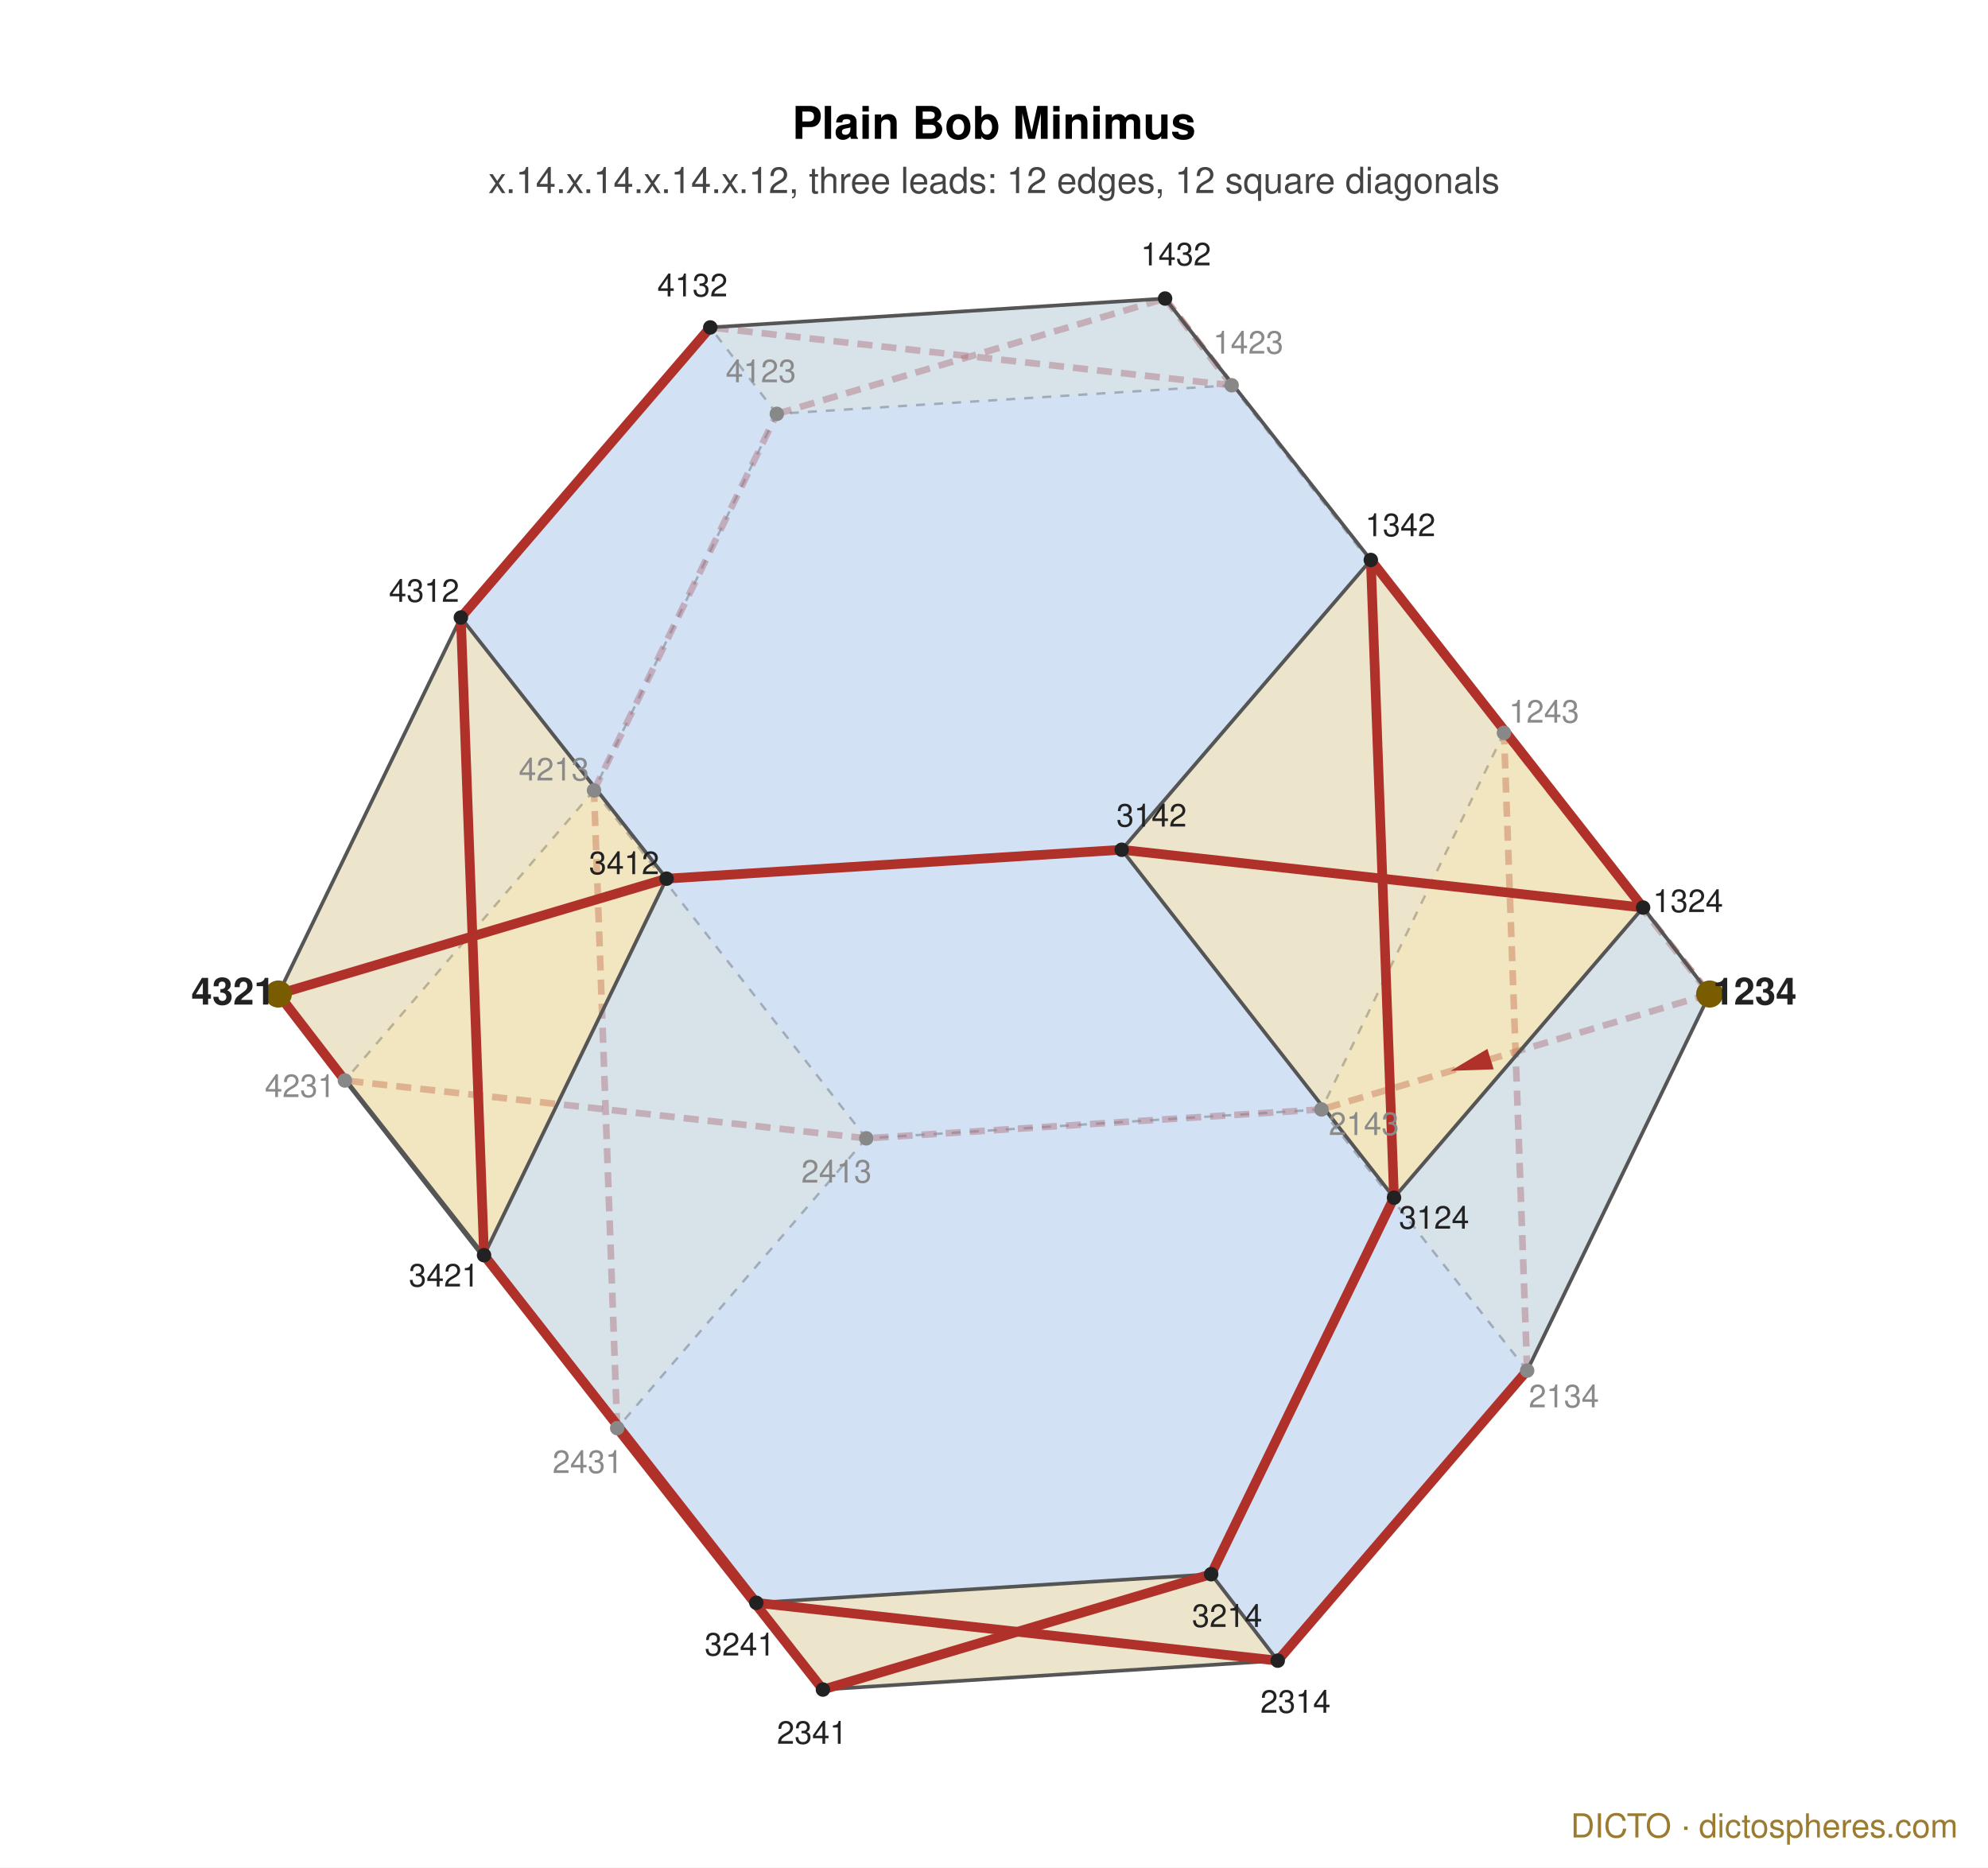
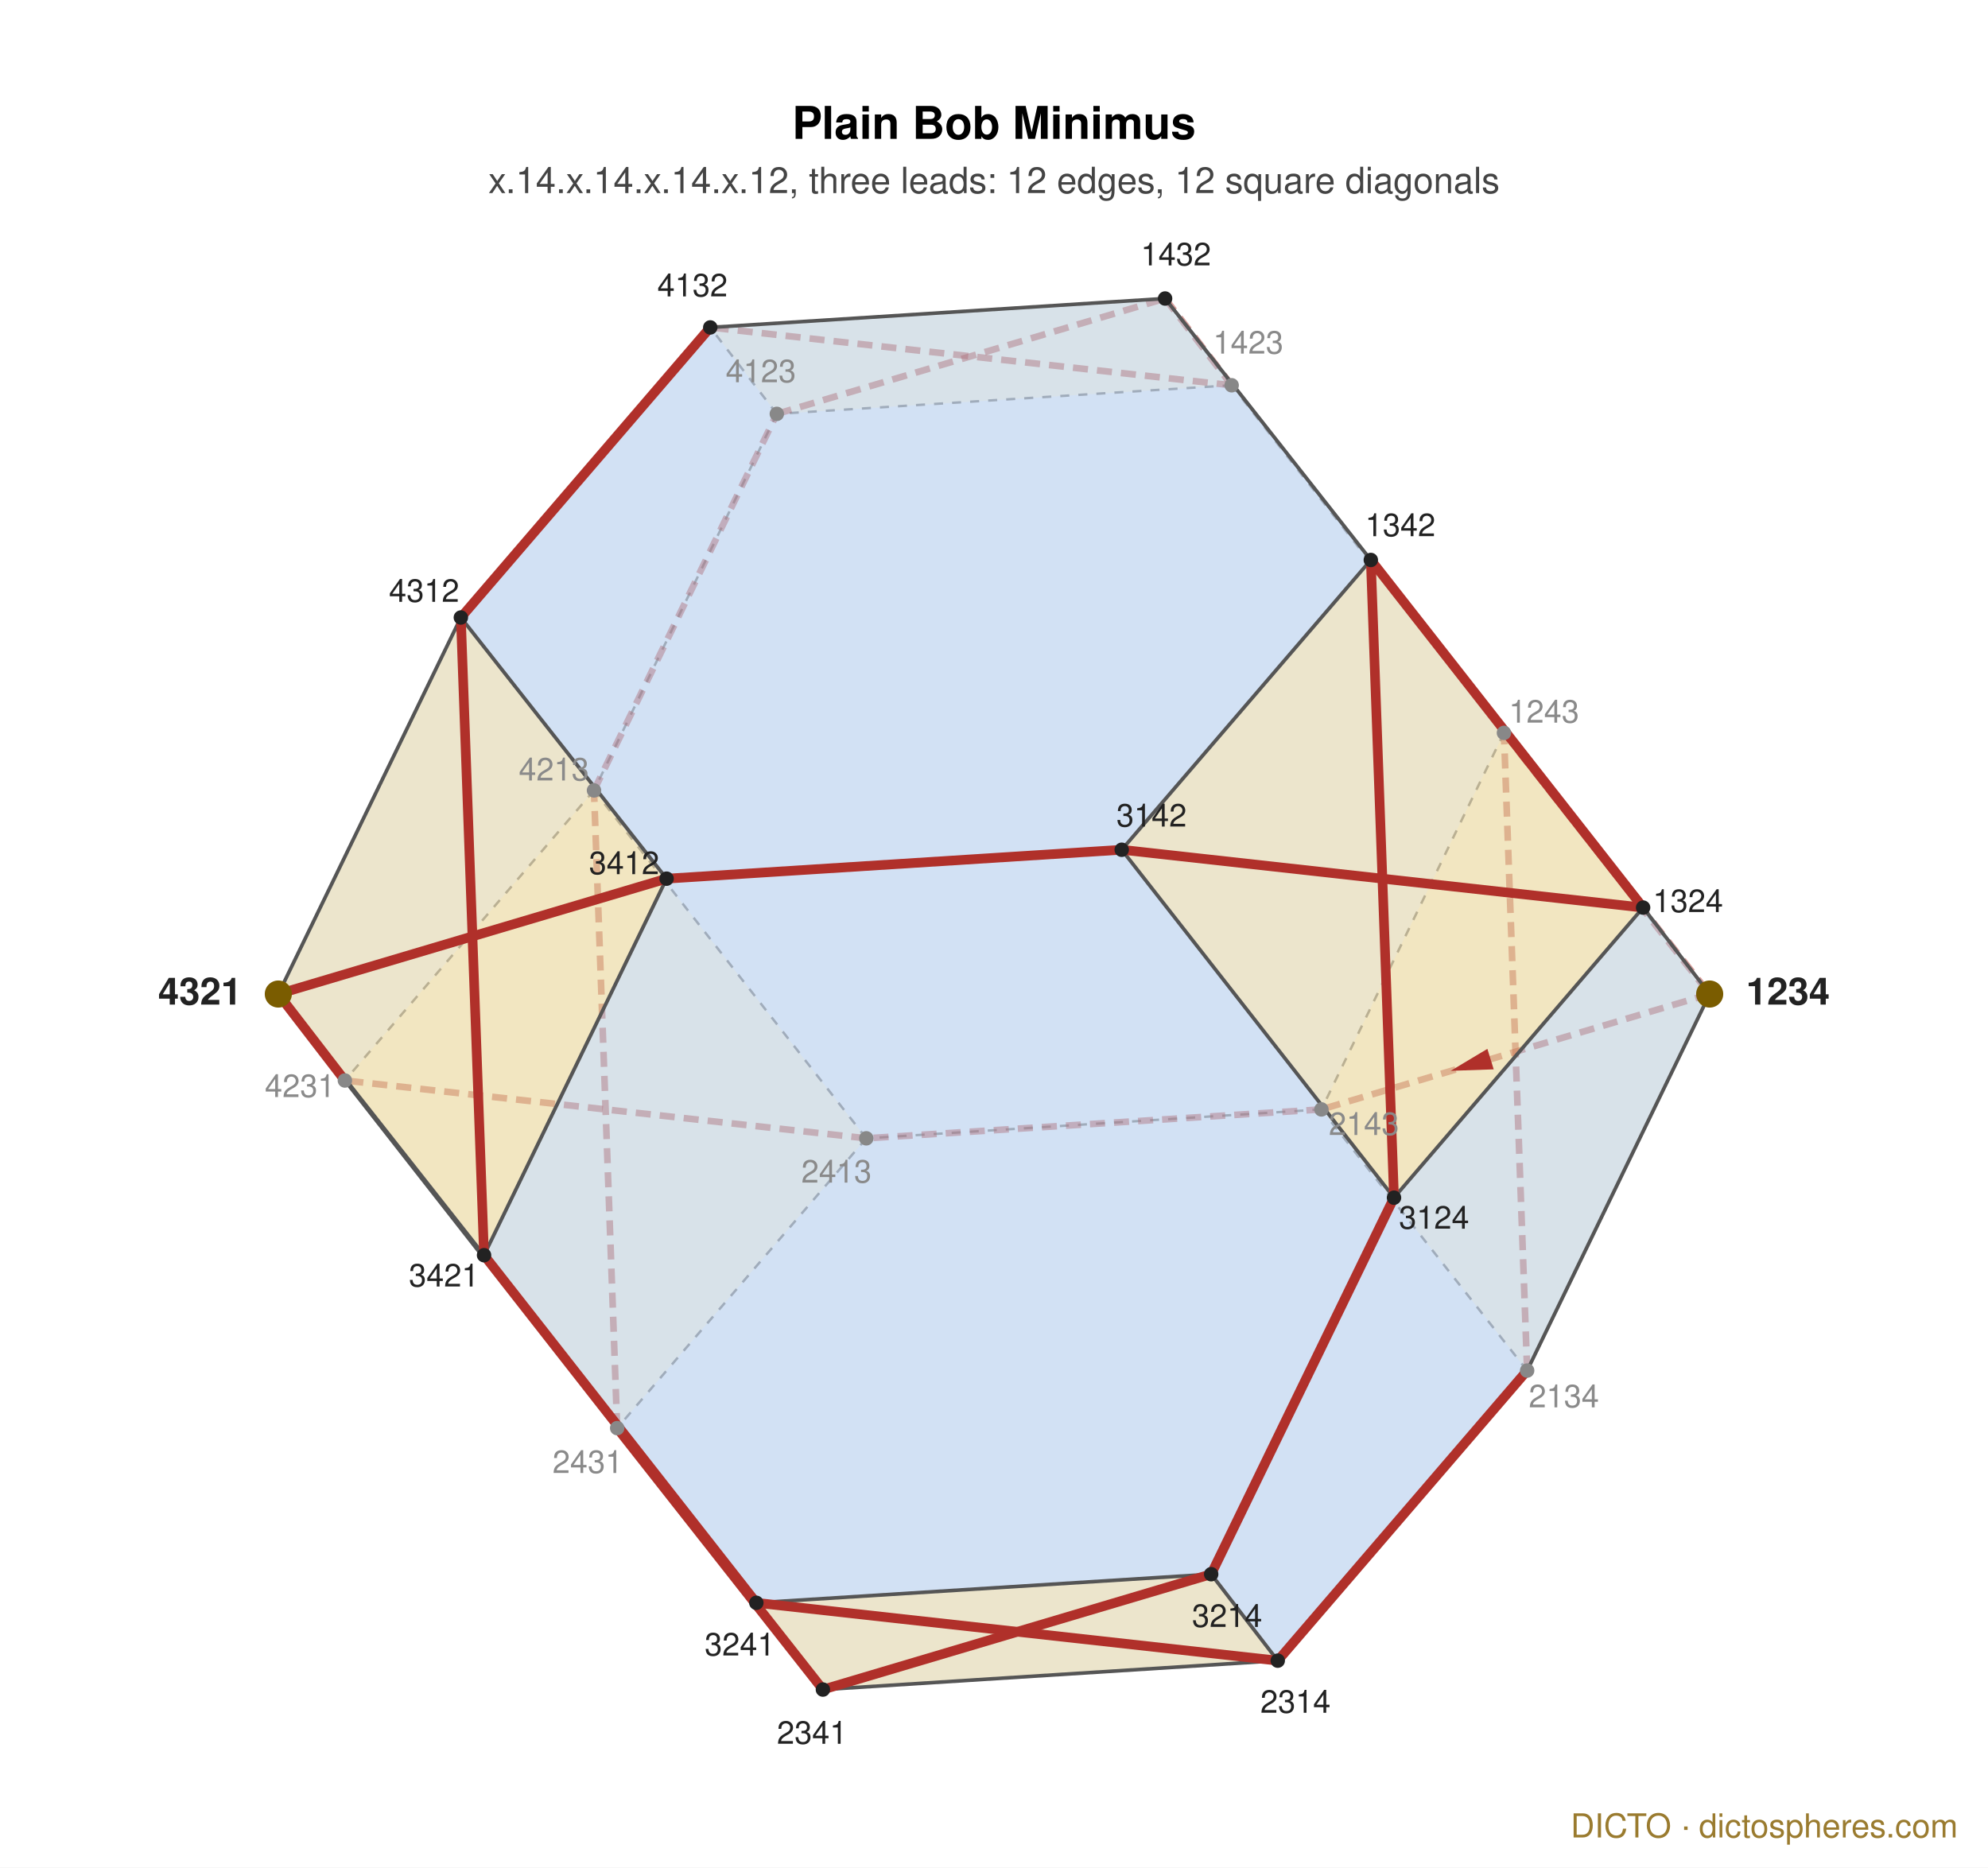
<svg xmlns="http://www.w3.org/2000/svg" width="660" height="620" viewBox="0 0 660 620">
  <rect width="660" height="620" fill="white" />
  <polygon points="257.9,137.4 408.9,127.9 499.3,243.3 438.7,368.3 287.6,377.9 197.2,262.4" fill="#a9c6ea" fill-opacity="0.18" stroke="none" />
  <polygon points="197.2,262.4 287.6,377.9 204.9,474.1 114.5,358.7" fill="#e8cf8a" fill-opacity="0.18" stroke="none" />
  <polygon points="438.7,368.3 499.3,243.3 567.6,330.0 507.0,455.0" fill="#e8cf8a" fill-opacity="0.18" stroke="none" />
  <polygon points="204.9,474.1 287.6,377.9 438.7,368.3 507.0,455.0 424.2,551.3 273.2,560.9" fill="#a9c6ea" fill-opacity="0.18" stroke="none" />
  <polygon points="386.8,99.1 408.9,127.9 257.9,137.4 235.8,108.7" fill="#e8cf8a" fill-opacity="0.18" stroke="none" />
  <polygon points="153.0,205.0 235.8,108.7 257.9,137.4 197.2,262.4 114.5,358.7 92.4,330.0" fill="#a9c6ea" fill-opacity="0.18" stroke="none" />
  <polygon points="455.1,185.9 545.5,301.3 567.6,330.0 499.3,243.3 408.9,127.9 386.8,99.1" fill="#a9c6ea" fill-opacity="0.18" stroke="none" />
  <line x1="567.6" y1="330.0" x2="499.3" y2="243.3" stroke="#999" stroke-width="0.80" stroke-dasharray="3.0,3.0" />
  <line x1="499.3" y1="243.3" x2="408.9" y2="127.9" stroke="#999" stroke-width="0.80" stroke-dasharray="3.0,3.0" />
  <line x1="499.3" y1="243.3" x2="438.7" y2="368.3" stroke="#999" stroke-width="0.80" stroke-dasharray="3.0,3.0" />
  <line x1="408.9" y1="127.9" x2="386.8" y2="99.1" stroke="#999" stroke-width="0.80" stroke-dasharray="3.0,3.0" />
  <line x1="408.9" y1="127.9" x2="257.9" y2="137.4" stroke="#999" stroke-width="0.80" stroke-dasharray="3.0,3.0" />
  <line x1="507.0" y1="455.0" x2="438.7" y2="368.3" stroke="#999" stroke-width="0.80" stroke-dasharray="3.0,3.0" />
  <line x1="438.7" y1="368.3" x2="287.6" y2="377.9" stroke="#999" stroke-width="0.80" stroke-dasharray="3.0,3.0" />
  <line x1="287.6" y1="377.9" x2="204.9" y2="474.1" stroke="#999" stroke-width="0.80" stroke-dasharray="3.0,3.0" />
  <line x1="287.6" y1="377.9" x2="197.2" y2="262.4" stroke="#999" stroke-width="0.80" stroke-dasharray="3.0,3.0" />
  <line x1="257.9" y1="137.4" x2="235.8" y2="108.7" stroke="#999" stroke-width="0.80" stroke-dasharray="3.0,3.0" />
  <line x1="257.9" y1="137.4" x2="197.2" y2="262.4" stroke="#999" stroke-width="0.80" stroke-dasharray="3.0,3.0" />
  <line x1="197.2" y1="262.4" x2="114.5" y2="358.7" stroke="#999" stroke-width="0.80" stroke-dasharray="3.0,3.0" />
  <line x1="567.6" y1="330.0" x2="438.7" y2="368.3" stroke="#b0302a" stroke-opacity="0.45" stroke-width="2.20" stroke-dasharray="5.0,3.0" />
  <line x1="438.7" y1="368.3" x2="287.6" y2="377.9" stroke="#b0302a" stroke-opacity="0.45" stroke-width="2.20" stroke-dasharray="5.0,3.0" />
  <line x1="287.6" y1="377.9" x2="114.5" y2="358.7" stroke="#b0302a" stroke-opacity="0.45" stroke-width="2.20" stroke-dasharray="5.0,3.0" />
  <line x1="204.9" y1="474.1" x2="197.2" y2="262.4" stroke="#b0302a" stroke-opacity="0.45" stroke-width="2.20" stroke-dasharray="5.0,3.0" />
  <line x1="197.2" y1="262.4" x2="257.9" y2="137.4" stroke="#b0302a" stroke-opacity="0.45" stroke-width="2.20" stroke-dasharray="5.0,3.0" />
  <line x1="257.9" y1="137.4" x2="386.8" y2="99.1" stroke="#b0302a" stroke-opacity="0.45" stroke-width="2.20" stroke-dasharray="5.0,3.0" />
  <line x1="386.8" y1="99.1" x2="408.9" y2="127.9" stroke="#b0302a" stroke-opacity="0.45" stroke-width="2.20" stroke-dasharray="5.0,3.0" />
  <line x1="408.9" y1="127.9" x2="235.8" y2="108.7" stroke="#b0302a" stroke-opacity="0.45" stroke-width="2.20" stroke-dasharray="5.0,3.0" />
  <line x1="507.0" y1="455.0" x2="499.3" y2="243.3" stroke="#b0302a" stroke-opacity="0.45" stroke-width="2.20" stroke-dasharray="5.0,3.0" />
  <line x1="499.3" y1="243.3" x2="567.6" y2="330.0" stroke="#b0302a" stroke-opacity="0.45" stroke-width="2.20" stroke-dasharray="5.0,3.0" />
  <polygon points="92.4,330.0 114.5,358.7 204.9,474.1 273.2,560.9 251.1,532.1 160.7,416.7" fill="#a9c6ea" fill-opacity="0.42" stroke="none" />
  <polygon points="424.2,551.3 507.0,455.0 567.6,330.0 545.5,301.3 462.8,397.6 402.1,522.6" fill="#a9c6ea" fill-opacity="0.42" stroke="none" />
  <polygon points="251.1,532.1 273.2,560.9 424.2,551.3 402.1,522.6" fill="#e8cf8a" fill-opacity="0.42" stroke="none" />
  <polygon points="221.3,291.7 372.4,282.1 455.1,185.9 386.8,99.1 235.8,108.7 153.0,205.0" fill="#a9c6ea" fill-opacity="0.42" stroke="none" />
  <polygon points="92.4,330.0 160.7,416.7 221.3,291.7 153.0,205.0" fill="#e8cf8a" fill-opacity="0.42" stroke="none" />
  <polygon points="462.8,397.6 545.5,301.3 455.1,185.9 372.4,282.1" fill="#e8cf8a" fill-opacity="0.42" stroke="none" />
  <polygon points="251.1,532.1 402.1,522.6 462.8,397.6 372.4,282.1 221.3,291.7 160.7,416.7" fill="#a9c6ea" fill-opacity="0.42" stroke="none" />
  <line x1="567.6" y1="330.0" x2="545.5" y2="301.3" stroke="#555" stroke-width="1.20" />
  <line x1="567.6" y1="330.0" x2="507.0" y2="455.0" stroke="#555" stroke-width="1.20" />
  <line x1="545.5" y1="301.3" x2="455.1" y2="185.9" stroke="#555" stroke-width="1.20" />
  <line x1="545.5" y1="301.3" x2="462.8" y2="397.6" stroke="#555" stroke-width="1.20" />
  <line x1="455.1" y1="185.9" x2="386.8" y2="99.1" stroke="#555" stroke-width="1.20" />
  <line x1="455.1" y1="185.9" x2="372.4" y2="282.1" stroke="#555" stroke-width="1.20" />
  <line x1="386.8" y1="99.1" x2="235.8" y2="108.7" stroke="#555" stroke-width="1.20" />
  <line x1="507.0" y1="455.0" x2="424.2" y2="551.3" stroke="#555" stroke-width="1.20" />
  <line x1="424.2" y1="551.3" x2="273.2" y2="560.9" stroke="#555" stroke-width="1.20" />
  <line x1="424.2" y1="551.3" x2="402.1" y2="522.6" stroke="#555" stroke-width="1.20" />
  <line x1="273.2" y1="560.9" x2="204.9" y2="474.1" stroke="#555" stroke-width="1.20" />
  <line x1="273.2" y1="560.9" x2="251.1" y2="532.1" stroke="#555" stroke-width="1.20" />
  <line x1="204.9" y1="474.1" x2="114.5" y2="358.7" stroke="#555" stroke-width="1.20" />
  <line x1="462.8" y1="397.6" x2="372.4" y2="282.1" stroke="#555" stroke-width="1.20" />
  <line x1="462.8" y1="397.6" x2="402.1" y2="522.6" stroke="#555" stroke-width="1.20" />
  <line x1="372.4" y1="282.1" x2="221.3" y2="291.7" stroke="#555" stroke-width="1.20" />
  <line x1="402.1" y1="522.6" x2="251.1" y2="532.1" stroke="#555" stroke-width="1.20" />
  <line x1="251.1" y1="532.1" x2="160.7" y2="416.7" stroke="#555" stroke-width="1.20" />
  <line x1="221.3" y1="291.7" x2="160.7" y2="416.7" stroke="#555" stroke-width="1.20" />
  <line x1="221.3" y1="291.7" x2="153.0" y2="205.0" stroke="#555" stroke-width="1.20" />
  <line x1="160.7" y1="416.7" x2="92.4" y2="330.0" stroke="#555" stroke-width="1.20" />
  <line x1="235.8" y1="108.7" x2="153.0" y2="205.0" stroke="#555" stroke-width="1.20" />
  <line x1="114.5" y1="358.7" x2="92.4" y2="330.0" stroke="#555" stroke-width="1.20" />
  <line x1="153.0" y1="205.0" x2="92.4" y2="330.0" stroke="#555" stroke-width="1.20" />
  <line x1="114.5" y1="358.7" x2="92.4" y2="330.0" stroke="#b0302a" stroke-width="3.20" stroke-linecap="round" />
  <line x1="92.4" y1="330.0" x2="221.3" y2="291.7" stroke="#b0302a" stroke-width="3.20" stroke-linecap="round" />
  <line x1="221.3" y1="291.7" x2="372.4" y2="282.1" stroke="#b0302a" stroke-width="3.20" stroke-linecap="round" />
  <line x1="372.4" y1="282.1" x2="545.5" y2="301.3" stroke="#b0302a" stroke-width="3.20" stroke-linecap="round" />
  <line x1="545.5" y1="301.3" x2="455.1" y2="185.9" stroke="#b0302a" stroke-width="3.20" stroke-linecap="round" />
  <line x1="455.1" y1="185.9" x2="462.8" y2="397.6" stroke="#b0302a" stroke-width="3.20" stroke-linecap="round" />
  <line x1="462.8" y1="397.6" x2="402.1" y2="522.6" stroke="#b0302a" stroke-width="3.20" stroke-linecap="round" />
  <line x1="402.1" y1="522.6" x2="273.2" y2="560.9" stroke="#b0302a" stroke-width="3.20" stroke-linecap="round" />
  <line x1="273.2" y1="560.9" x2="204.9" y2="474.1" stroke="#b0302a" stroke-width="3.20" stroke-linecap="round" />
  <line x1="235.8" y1="108.7" x2="153.0" y2="205.0" stroke="#b0302a" stroke-width="3.20" stroke-linecap="round" />
  <line x1="153.0" y1="205.0" x2="160.7" y2="416.7" stroke="#b0302a" stroke-width="3.20" stroke-linecap="round" />
  <line x1="160.7" y1="416.7" x2="251.1" y2="532.1" stroke="#b0302a" stroke-width="3.20" stroke-linecap="round" />
  <line x1="251.1" y1="532.1" x2="424.2" y2="551.3" stroke="#b0302a" stroke-width="3.20" stroke-linecap="round" />
  <line x1="424.2" y1="551.3" x2="507.0" y2="455.0" stroke="#b0302a" stroke-width="3.20" stroke-linecap="round" />
  <polygon points="481.6,355.5 493.8,348.2 495.9,355.0" fill="#b0302a" />
  <circle cx="567.6" cy="330.0" r="4.5" fill="#7a5c00" />
-   <text x="582.6" y="333.5" font-size="12.5" font-weight="bold" text-anchor="middle" fill="#222" font-family="Helvetica, Arial, sans-serif">1234</text>
+   <text x="593.6" y="333.5" font-size="12.5" font-weight="bold" text-anchor="middle" fill="#222" font-family="Helvetica, Arial, sans-serif">1234</text>
  <circle cx="499.3" cy="243.3" r="2.4" fill="#888" />
  <text x="512.6" y="239.9" font-size="10.5" font-weight="normal" text-anchor="middle" fill="#8a8a8a" font-family="Helvetica, Arial, sans-serif">1243</text>
  <circle cx="545.5" cy="301.3" r="2.4" fill="#222" />
  <text x="560.4" y="302.8" font-size="10.5" font-weight="normal" text-anchor="middle" fill="#222" font-family="Helvetica, Arial, sans-serif">1324</text>
  <circle cx="455.1" cy="185.9" r="2.4" fill="#222" />
  <text x="464.9" y="178.0" font-size="10.5" font-weight="normal" text-anchor="middle" fill="#222" font-family="Helvetica, Arial, sans-serif">1342</text>
  <circle cx="408.9" cy="127.9" r="2.4" fill="#888" />
  <text x="414.4" y="117.4" font-size="10.5" font-weight="normal" text-anchor="middle" fill="#8a8a8a" font-family="Helvetica, Arial, sans-serif">1423</text>
  <circle cx="386.8" cy="99.1" r="2.4" fill="#222" />
  <text x="390.4" y="88.1" font-size="10.5" font-weight="normal" text-anchor="middle" fill="#222" font-family="Helvetica, Arial, sans-serif">1432</text>
  <circle cx="507.0" cy="455.0" r="2.4" fill="#888" />
  <text x="519.2" y="467.2" font-size="10.5" font-weight="normal" text-anchor="middle" fill="#8a8a8a" font-family="Helvetica, Arial, sans-serif">2134</text>
  <circle cx="438.7" cy="368.3" r="2.4" fill="#888" />
  <text x="452.8" y="376.8" font-size="10.5" font-weight="normal" text-anchor="middle" fill="#8a8a8a" font-family="Helvetica, Arial, sans-serif">2143</text>
  <circle cx="424.2" cy="551.3" r="2.4" fill="#222" />
  <text x="430.1" y="568.6" font-size="10.5" font-weight="normal" text-anchor="middle" fill="#222" font-family="Helvetica, Arial, sans-serif">2314</text>
  <circle cx="273.2" cy="560.9" r="2.4" fill="#222" />
  <text x="269.6" y="578.9" font-size="10.5" font-weight="normal" text-anchor="middle" fill="#222" font-family="Helvetica, Arial, sans-serif">2341</text>
  <circle cx="287.6" cy="377.9" r="2.4" fill="#888" />
  <text x="277.7" y="392.6" font-size="10.5" font-weight="normal" text-anchor="middle" fill="#8a8a8a" font-family="Helvetica, Arial, sans-serif">2413</text>
  <circle cx="204.9" cy="474.1" r="2.4" fill="#888" />
  <text x="195.1" y="489.0" font-size="10.5" font-weight="normal" text-anchor="middle" fill="#8a8a8a" font-family="Helvetica, Arial, sans-serif">2431</text>
  <circle cx="462.8" cy="397.6" r="2.4" fill="#222" />
  <text x="476.1" y="407.9" font-size="10.5" font-weight="normal" text-anchor="middle" fill="#222" font-family="Helvetica, Arial, sans-serif">3124</text>
  <circle cx="372.4" cy="282.1" r="2.4" fill="#222" />
  <text x="382.3" y="274.4" font-size="10.5" font-weight="normal" text-anchor="middle" fill="#222" font-family="Helvetica, Arial, sans-serif">3142</text>
  <circle cx="402.1" cy="522.6" r="2.4" fill="#222" />
  <text x="407.4" y="540.1" font-size="10.5" font-weight="normal" text-anchor="middle" fill="#222" font-family="Helvetica, Arial, sans-serif">3214</text>
  <circle cx="251.1" cy="532.1" r="2.4" fill="#222" />
  <text x="245.6" y="549.6" font-size="10.5" font-weight="normal" text-anchor="middle" fill="#222" font-family="Helvetica, Arial, sans-serif">3241</text>
  <circle cx="221.3" cy="291.7" r="2.4" fill="#222" />
  <text x="207.2" y="290.2" font-size="10.5" font-weight="normal" text-anchor="middle" fill="#222" font-family="Helvetica, Arial, sans-serif">3412</text>
  <circle cx="160.7" cy="416.7" r="2.4" fill="#222" />
  <text x="147.4" y="427.1" font-size="10.5" font-weight="normal" text-anchor="middle" fill="#222" font-family="Helvetica, Arial, sans-serif">3421</text>
  <circle cx="257.9" cy="137.4" r="2.4" fill="#888" />
  <text x="252.6" y="126.9" font-size="10.5" font-weight="normal" text-anchor="middle" fill="#8a8a8a" font-family="Helvetica, Arial, sans-serif">4123</text>
  <circle cx="235.8" cy="108.7" r="2.4" fill="#222" />
  <text x="229.9" y="98.4" font-size="10.5" font-weight="normal" text-anchor="middle" fill="#222" font-family="Helvetica, Arial, sans-serif">4132</text>
  <circle cx="197.2" cy="262.4" r="2.4" fill="#888" />
  <text x="183.9" y="259.1" font-size="10.5" font-weight="normal" text-anchor="middle" fill="#8a8a8a" font-family="Helvetica, Arial, sans-serif">4213</text>
  <circle cx="114.5" cy="358.7" r="2.4" fill="#888" />
  <text x="99.6" y="364.2" font-size="10.5" font-weight="normal" text-anchor="middle" fill="#8a8a8a" font-family="Helvetica, Arial, sans-serif">4231</text>
  <circle cx="153.0" cy="205.0" r="2.4" fill="#222" />
  <text x="140.8" y="199.8" font-size="10.5" font-weight="normal" text-anchor="middle" fill="#222" font-family="Helvetica, Arial, sans-serif">4312</text>
  <circle cx="92.4" cy="330.0" r="4.5" fill="#7a5c00" />
-   <text x="77.4" y="333.5" font-size="12.5" font-weight="bold" text-anchor="middle" fill="#222" font-family="Helvetica, Arial, sans-serif">4321</text>
+   <text x="66.4" y="333.5" font-size="12.5" font-weight="bold" text-anchor="middle" fill="#222" font-family="Helvetica, Arial, sans-serif">4321</text>
  <text x="330" y="46.1" font-size="15.0" font-weight="bold" text-anchor="middle" font-family="Helvetica, Arial, sans-serif">Plain Bob Minimus</text>
  <text x="330" y="64.1" font-size="12.0" text-anchor="middle" fill="#444" font-family="Helvetica, Arial, sans-serif">x.14.x.14.x.14.x.12, three leads: 12 edges, 12 square diagonals</text>
  <text x="650" y="610" font-size="11" text-anchor="end" fill="#9a7b2f" font-family="Helvetica, Arial, sans-serif">DICTO · dictospheres.com</text>
</svg>
